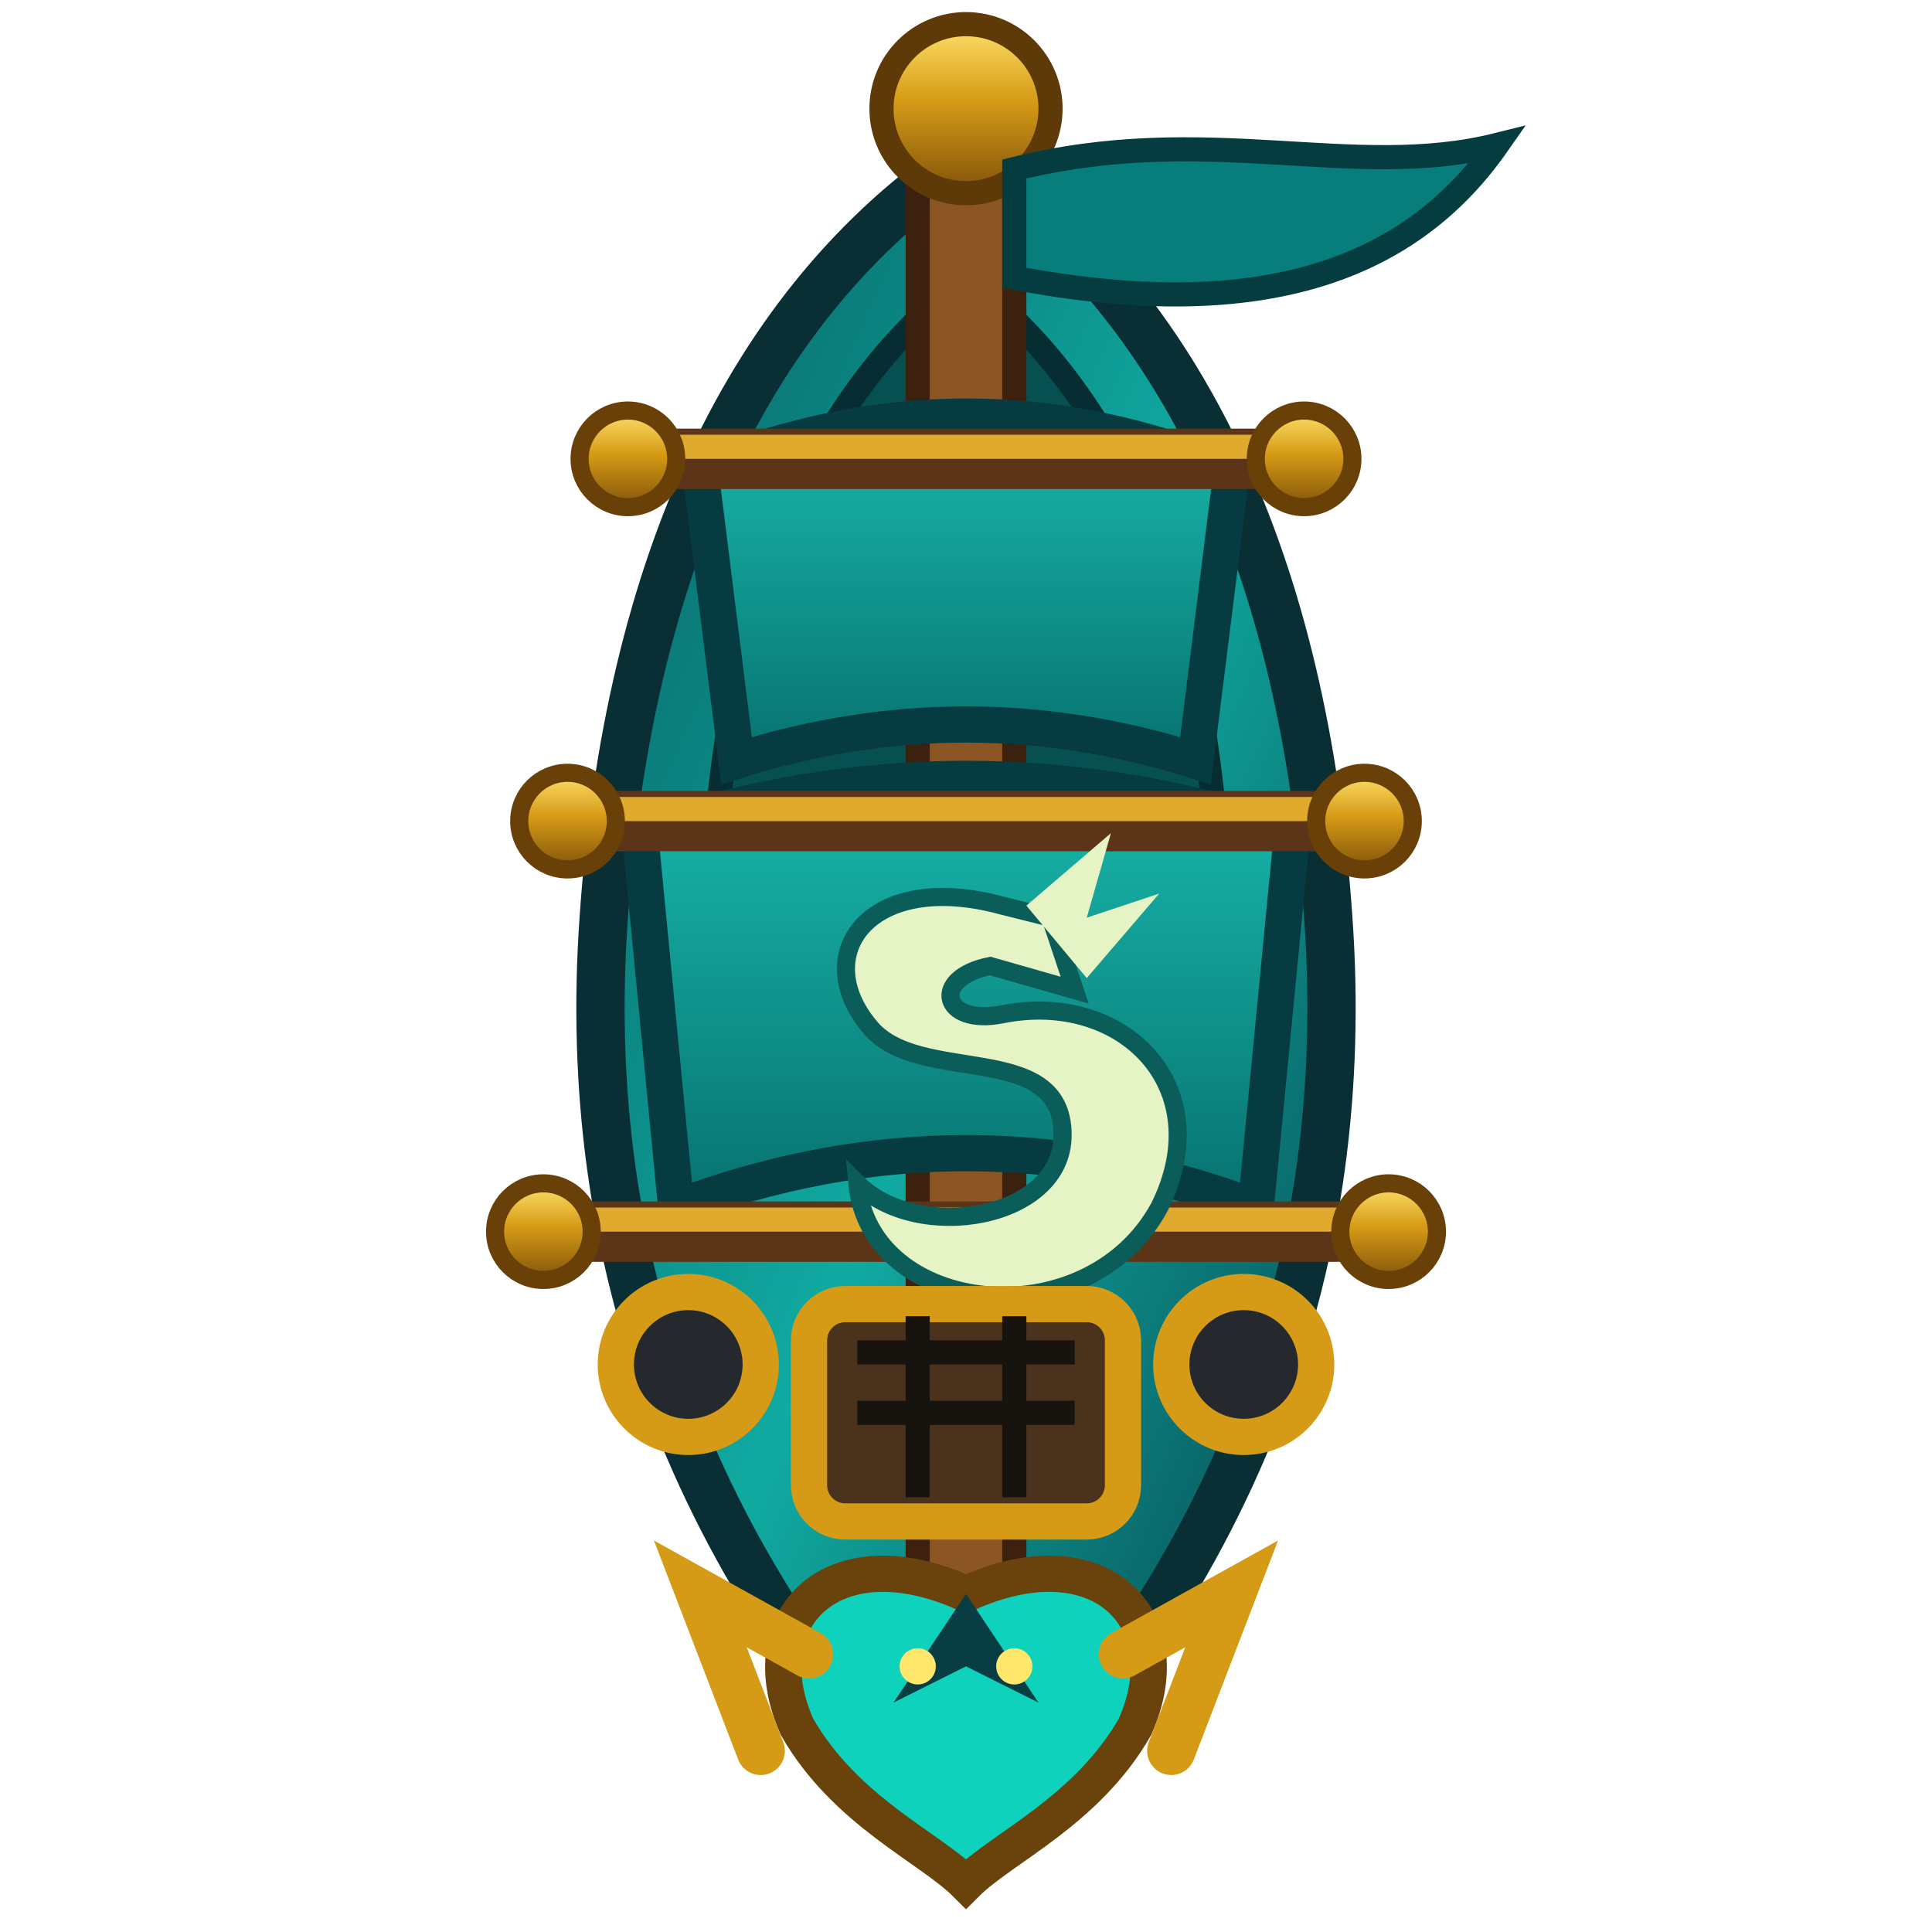
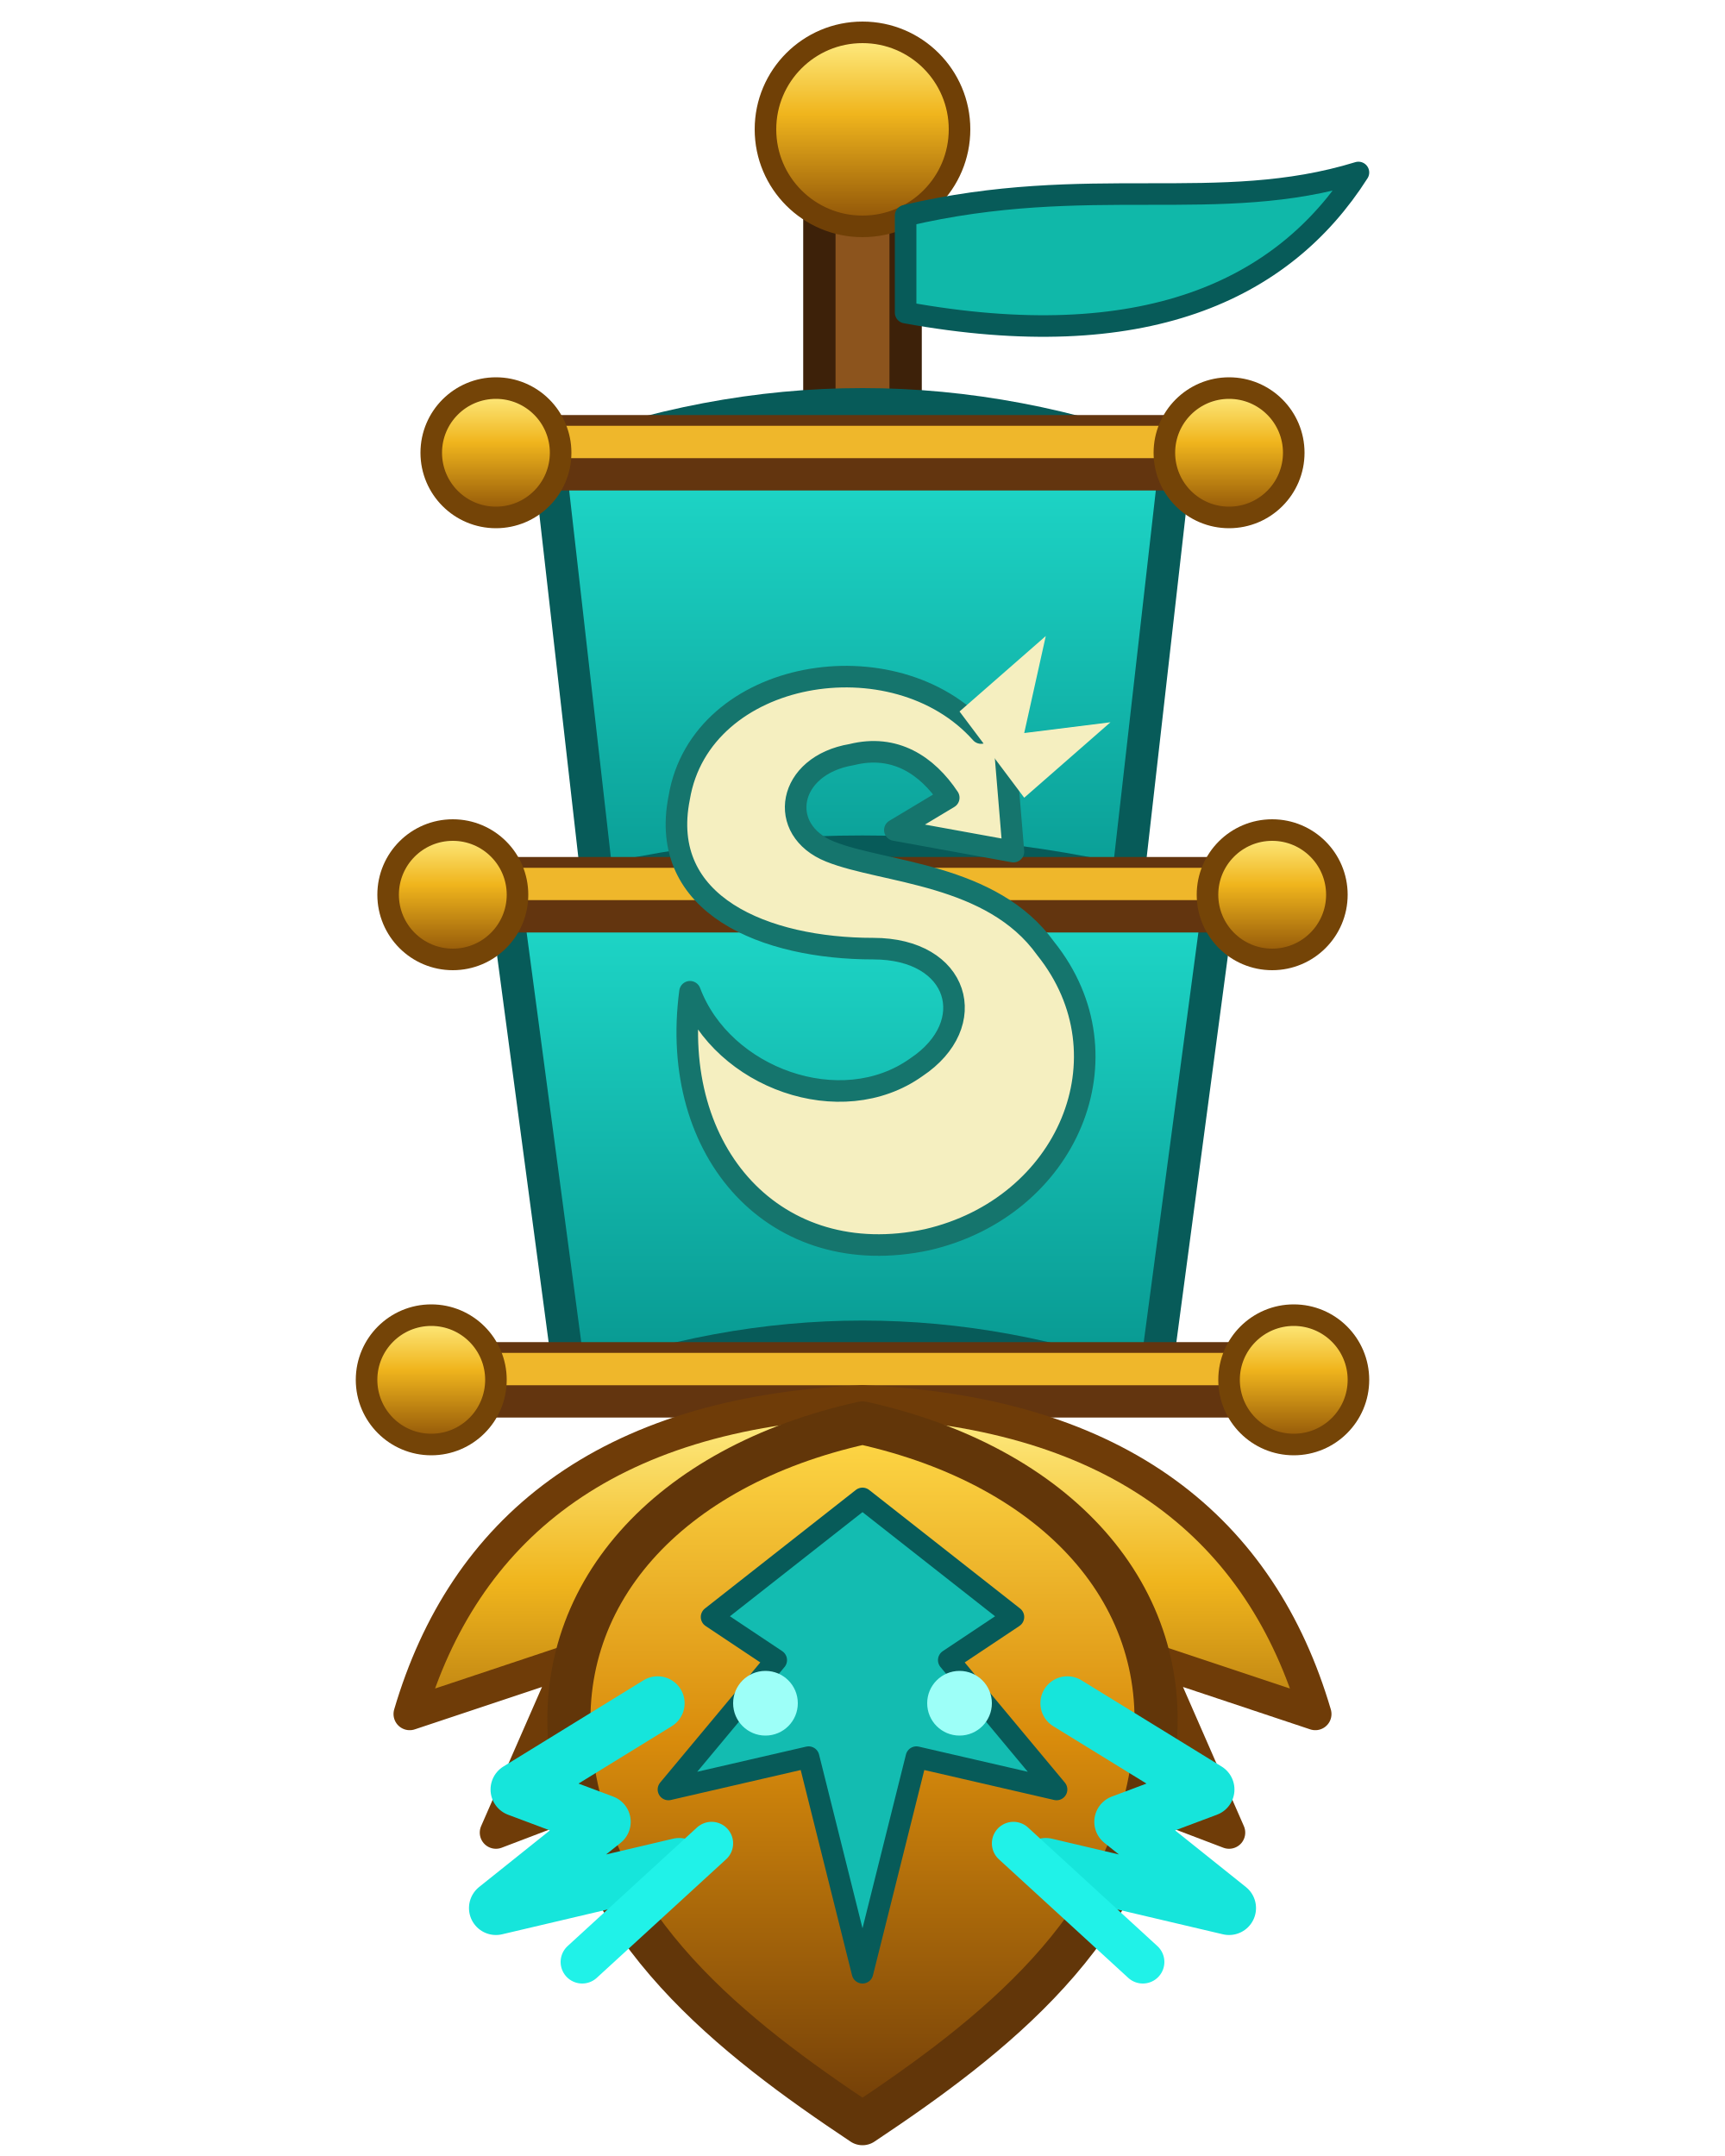
- <svg xmlns="http://www.w3.org/2000/svg" viewBox="0 0 160 160" width="160" height="160">
+ <svg xmlns="http://www.w3.org/2000/svg" viewBox="0 0 160 200" width="160" height="200">
  <defs>
-     <linearGradient id="h" x1="0" y1="0" x2="1" y2="1">
-       <stop stop-color="#075f62" />
-       <stop offset=".5" stop-color="#10aaa1" />
-       <stop offset="1" stop-color="#063f48" />
+     <linearGradient id="sail" x1="0" y1="0" x2="0" y2="1">
+       <stop stop-color="#21dfcf" />
+       <stop offset="1" stop-color="#07958e" />
    </linearGradient>
-     <linearGradient id="s" x1="0" y1="0" x2="0" y2="1">
-       <stop stop-color="#18b8ad" />
-       <stop offset="1" stop-color="#08726f" />
+     <linearGradient id="gold" x1="0" y1="0" x2="0" y2="1">
+       <stop stop-color="#fff08a" />
+       <stop offset=".42" stop-color="#f0b51d" />
+       <stop offset="1" stop-color="#8b5007" />
    </linearGradient>
-     <linearGradient id="g" x1="0" y1="0" x2="0" y2="1">
-       <stop stop-color="#ffe16b" />
-       <stop offset=".45" stop-color="#d69b16" />
-       <stop offset="1" stop-color="#80520a" />
+     <linearGradient id="dragon" x1="0" y1="0" x2="0" y2="1">
+       <stop stop-color="#ffd947" />
+       <stop offset=".45" stop-color="#d98c0c" />
+       <stop offset="1" stop-color="#6f3c08" />
    </linearGradient>
  </defs>
-   <path d="M80 13C62 25 52 47 50 76c-2 28 7 54 30 77 23-23 32-49 30-77-2-29-12-51-30-63Z" fill="url(#h)" stroke="#092f35" stroke-width="4" />
-   <path d="M80 23C67 33 60 50 59 74h42c-1-24-8-41-21-51Z" fill="#075052" stroke="#062d31" stroke-width="2" />
-   <rect x="76" y="8" width="8" height="126" rx="4" fill="#8b5524" stroke="#3c210e" stroke-width="2" />
-   <circle cx="80" cy="9" r="7" fill="url(#g)" stroke="#5e3a08" stroke-width="2" />
-   <path d="M84 14c16-4 28 1 40-2-7 10-19 15-40 11Z" fill="#087e7c" stroke="#053c40" stroke-width="2" />
-   <path d="M58 39q22-9 44 0l-3 24q-19-6-38 0Z" fill="url(#s)" stroke="#063b42" stroke-width="3" />
-   <path d="M53 69q27-9 54 0l-3 31q-24-9-48 0Z" fill="url(#s)" stroke="#063b42" stroke-width="3" />
-   <g stroke="#5c3518" stroke-width="5" stroke-linecap="round">
-     <path d="M52 38h56" />
-     <path d="M47 68h66" />
-     <path d="M45 102h70" />
+   <g stroke-linejoin="round" stroke-linecap="round">
+     <rect x="76" y="12" width="8" height="139" rx="4" fill="#8c541d" stroke="#3d2109" stroke-width="3" />
+     <circle cx="80" cy="12" r="9" fill="url(#gold)" stroke="#704006" stroke-width="2" />
+     <path d="M84 20c17-4 29 0 42-4-7 11-20 17-42 13Z" fill="#10b8a9" stroke="#075b59" stroke-width="2" />
+     <path d="M51 43q29-11 58 0l-5 44q-24-9-48 0Z" fill="url(#sail)" stroke="#075b59" stroke-width="3" />
+     <path d="M47 84q33-10 66 0l-6 45q-27-10-54 0Z" fill="url(#sail)" stroke="#075b59" stroke-width="3" />
+     <g stroke="#63350f" stroke-width="7">
+       <path d="M46 42h68" />
+       <path d="M42 83h76" />
+       <path d="M40 128h80" />
+     </g>
+     <g stroke="#efb72b" stroke-width="3">
+       <path d="M46 41h68" />
+       <path d="M42 82h76" />
+       <path d="M40 127h80" />
+     </g>
+     <g fill="url(#gold)" stroke="#744407" stroke-width="2">
+       <circle cx="46" cy="42" r="6" />
+       <circle cx="114" cy="42" r="6" />
+       <circle cx="42" cy="83" r="6" />
+       <circle cx="118" cy="83" r="6" />
+       <circle cx="40" cy="128" r="6" />
+       <circle cx="120" cy="128" r="6" />
+     </g>
+     <path d="M91 68c-8-9-26-6-28 6-2 10 8 14 18 14 8 0 10 7 4 11-7 5-18 1-21-7-2 15 8 26 22 23 13-3 19-17 11-27-5-7-15-7-20-9-5-2-4-8 2-9 4-1 7 1 9 4l-5 3 11 2-1-12Z" fill="#f5efc0" stroke="#15756d" stroke-width="2" />
+     <path d="M89 66l8-7-2 9 8-1-8 7Z" fill="#f5efc0" />
+     <path d="M80 130c-24 1-37 12-42 29l15-5-7 16 21-8Z" fill="url(#gold)" stroke="#6f3c08" stroke-width="3" />
+     <path d="M80 130c24 1 37 12 42 29l-15-5 7 16-21-8Z" fill="url(#gold)" stroke="#6f3c08" stroke-width="3" />
+     <path d="M80 132c-18 4-29 16-27 31 2 16 15 26 27 34 12-8 25-18 27-34 2-15-9-27-27-31Z" fill="url(#dragon)" stroke="#623609" stroke-width="4" />
+     <path d="M80 139l-14 11 6 4-10 12 13-3 5 20 5-20 13 3-10-12 6-4Z" fill="#13bcb1" stroke="#075b59" stroke-width="2" />
+     <path d="M61 158l-13 8 8 3-10 8 17-4m36-15 13 8-8 3 10 8-17-4" fill="none" stroke="#16e5db" stroke-width="5" />
+     <path d="M66 171l-12 11m40-11 12 11" stroke="#20f2e8" stroke-width="4" />
+     <circle cx="71" cy="158" r="3" fill="#9dfff8" />
+     <circle cx="89" cy="158" r="3" fill="#9dfff8" />
  </g>
-   <g stroke="#e0aa2e" stroke-width="2" stroke-linecap="round">
-     <path d="M52 37h56" />
-     <path d="M47 67h66" />
-     <path d="M45 101h70" />
-   </g>
-   <g fill="url(#g)" stroke="#684008" stroke-width="1.5">
-     <circle cx="52" cy="38" r="4" />
-     <circle cx="108" cy="38" r="4" />
-     <circle cx="47" cy="68" r="4" />
-     <circle cx="113" cy="68" r="4" />
-     <circle cx="45" cy="102" r="4" />
-     <circle cx="115" cy="102" r="4" />
-   </g>
-   <path d="M83 75c-11-3-16 4-11 10 4 5 16 1 16 9 0 7-12 9-17 4 1 11 19 13 25 2 5-10-3-18-13-16-5 1-6-3-1-4l7 2-2-6Z" fill="#e6f3c5" stroke="#0b5d59" stroke-width="1.5" />
-   <path d="m85 75 7-6-2 7 6-2-6 7Z" fill="#e6f3c5" />
-   <rect x="67" y="108" width="26" height="18" rx="3" fill="#4b321d" stroke="#d69b16" stroke-width="3" />
-   <g stroke="#17130f" stroke-width="2">
-     <path d="M71 112h18M71 117h18M76 109v15M84 109v15" />
-   </g>
-   <circle cx="57" cy="113" r="6" fill="#25292d" stroke="#d69b16" stroke-width="3" />
-   <circle cx="103" cy="113" r="6" fill="#25292d" stroke="#d69b16" stroke-width="3" />
-   <path d="M80 132c-11-5-18 2-14 11 4 7 11 10 14 13 3-3 10-6 14-13 4-9-3-16-14-11Z" fill="#0ed2bb" stroke="#69430b" stroke-width="3" />
-   <path d="m80 132-6 9 6-3 6 3Z" fill="#083d43" />
-   <circle cx="76" cy="138" r="1.5" fill="#ffe76c" />
-   <circle cx="84" cy="138" r="1.5" fill="#ffe76c" />
-   <path d="m67 137-9-5 5 13m30-8 9-5-5 13" fill="none" stroke="#d69b16" stroke-width="4" stroke-linecap="round" />
</svg>
